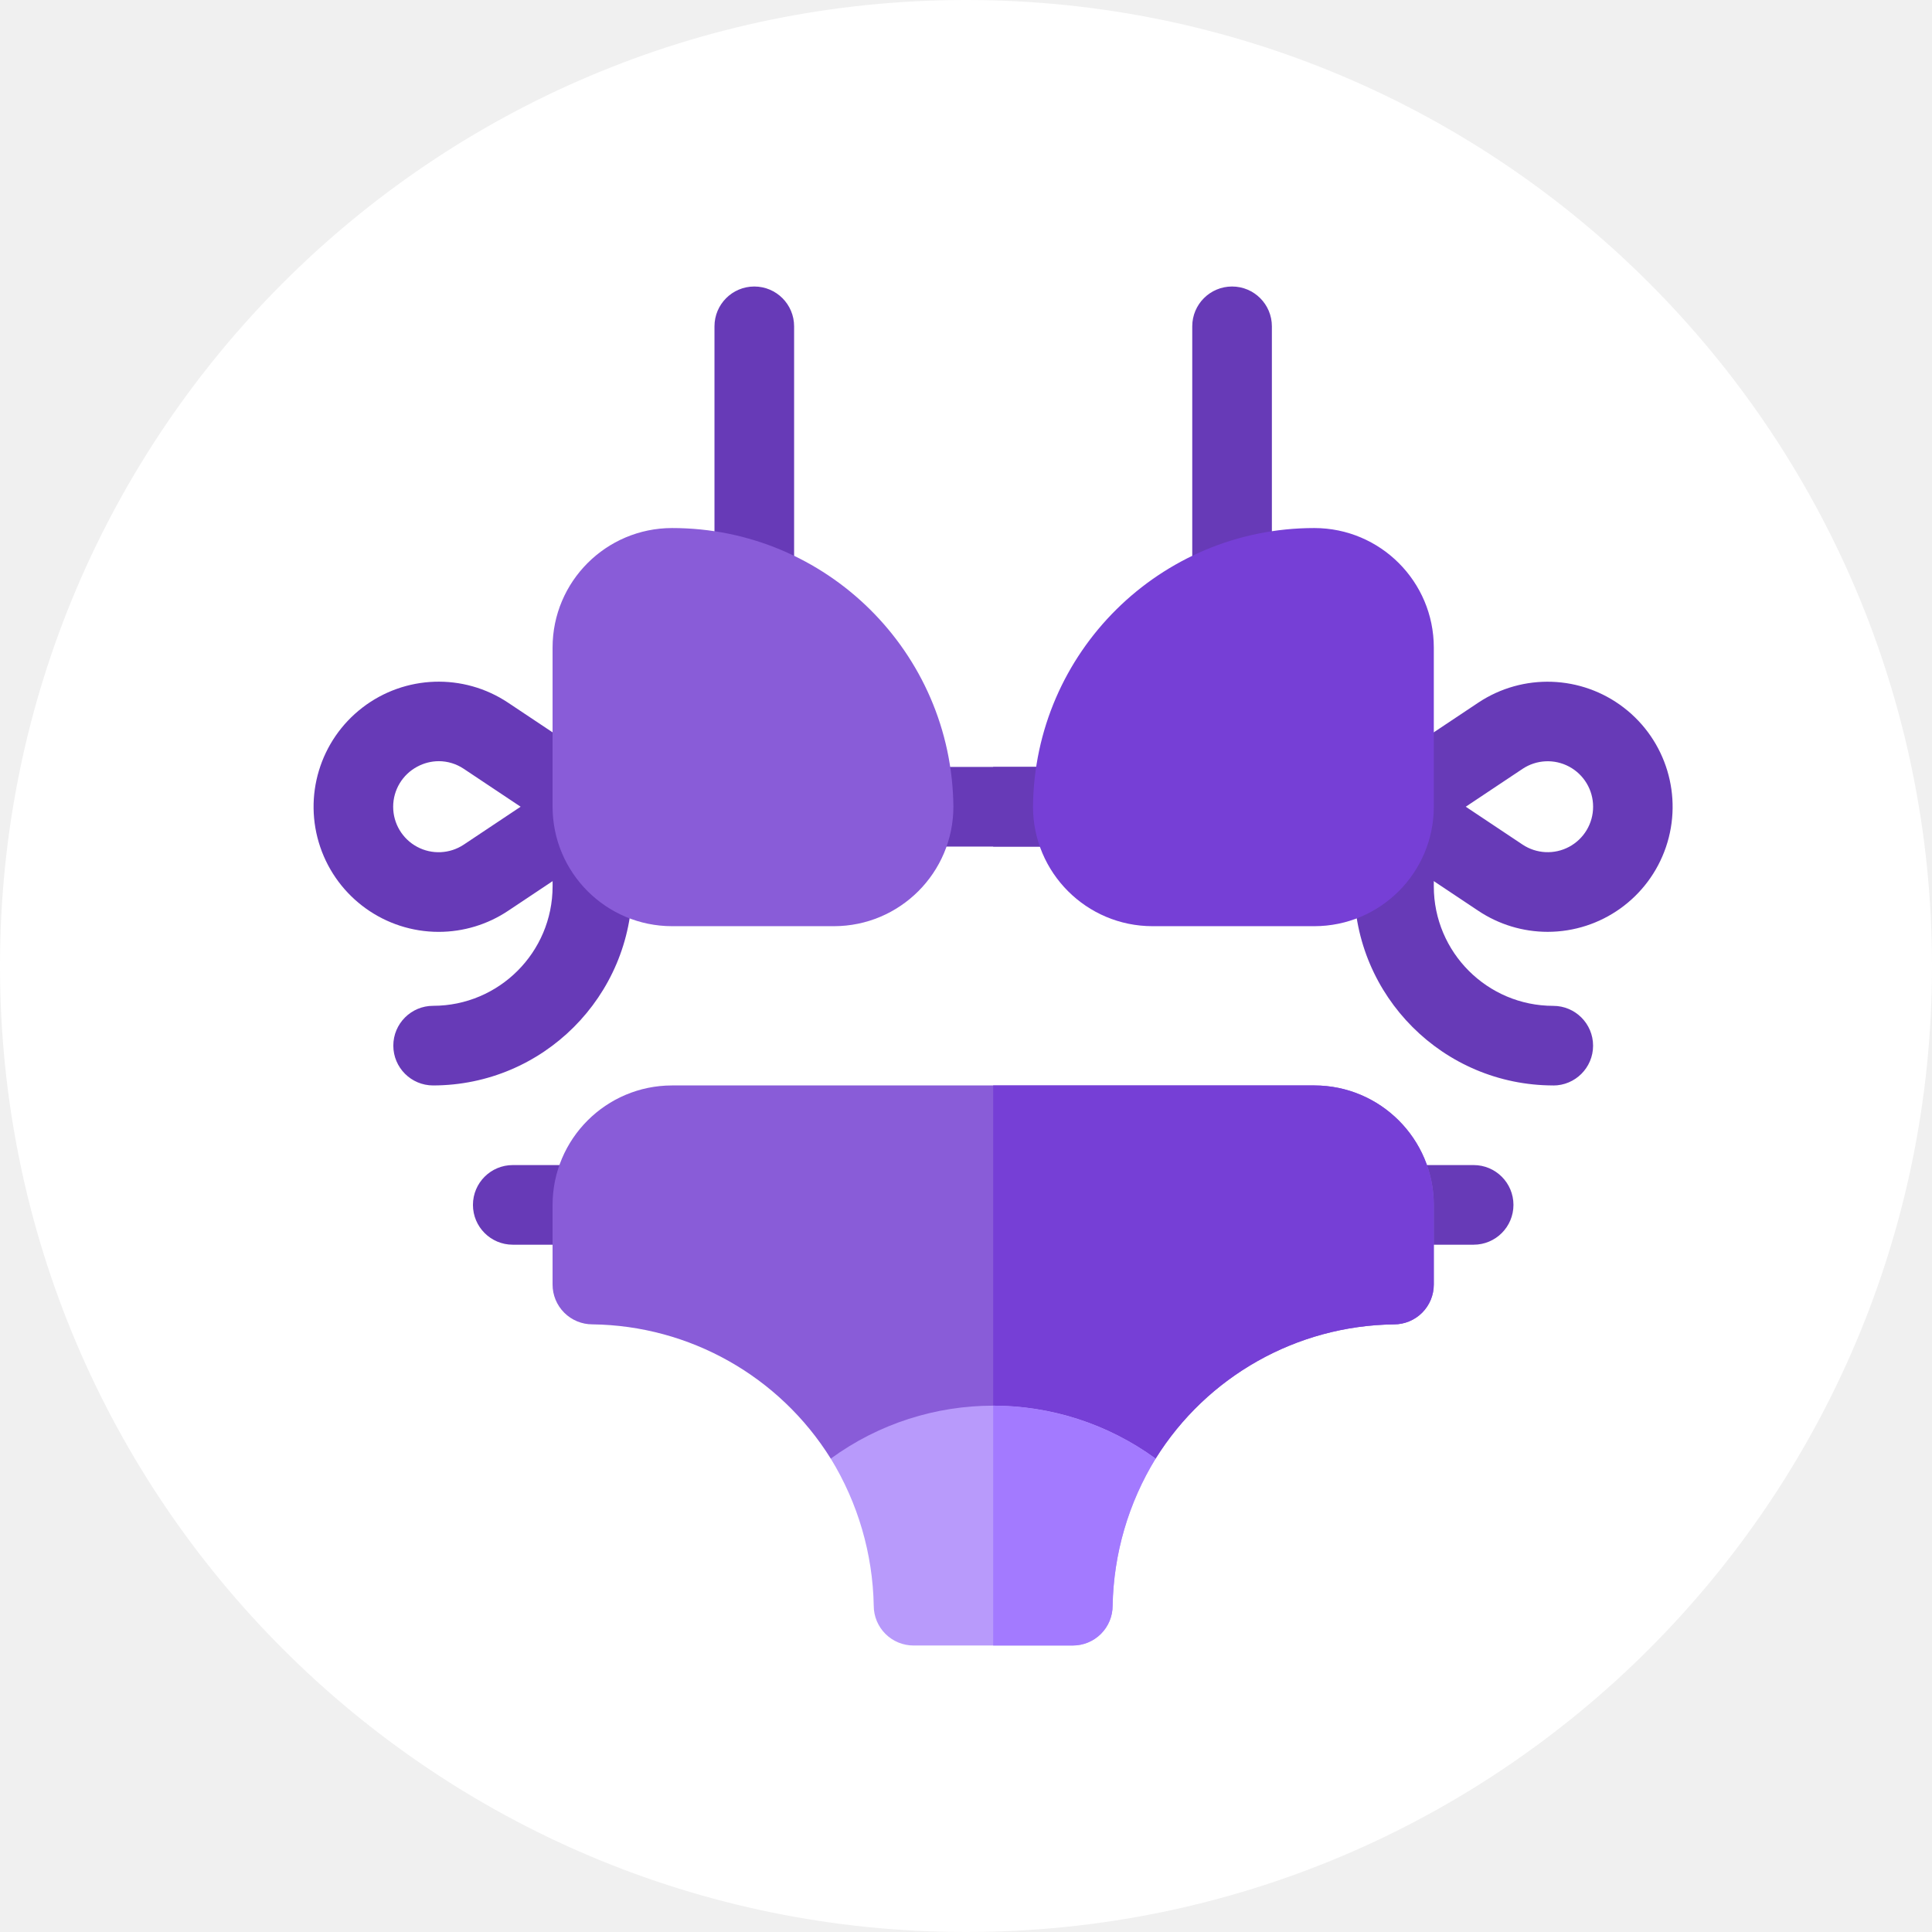
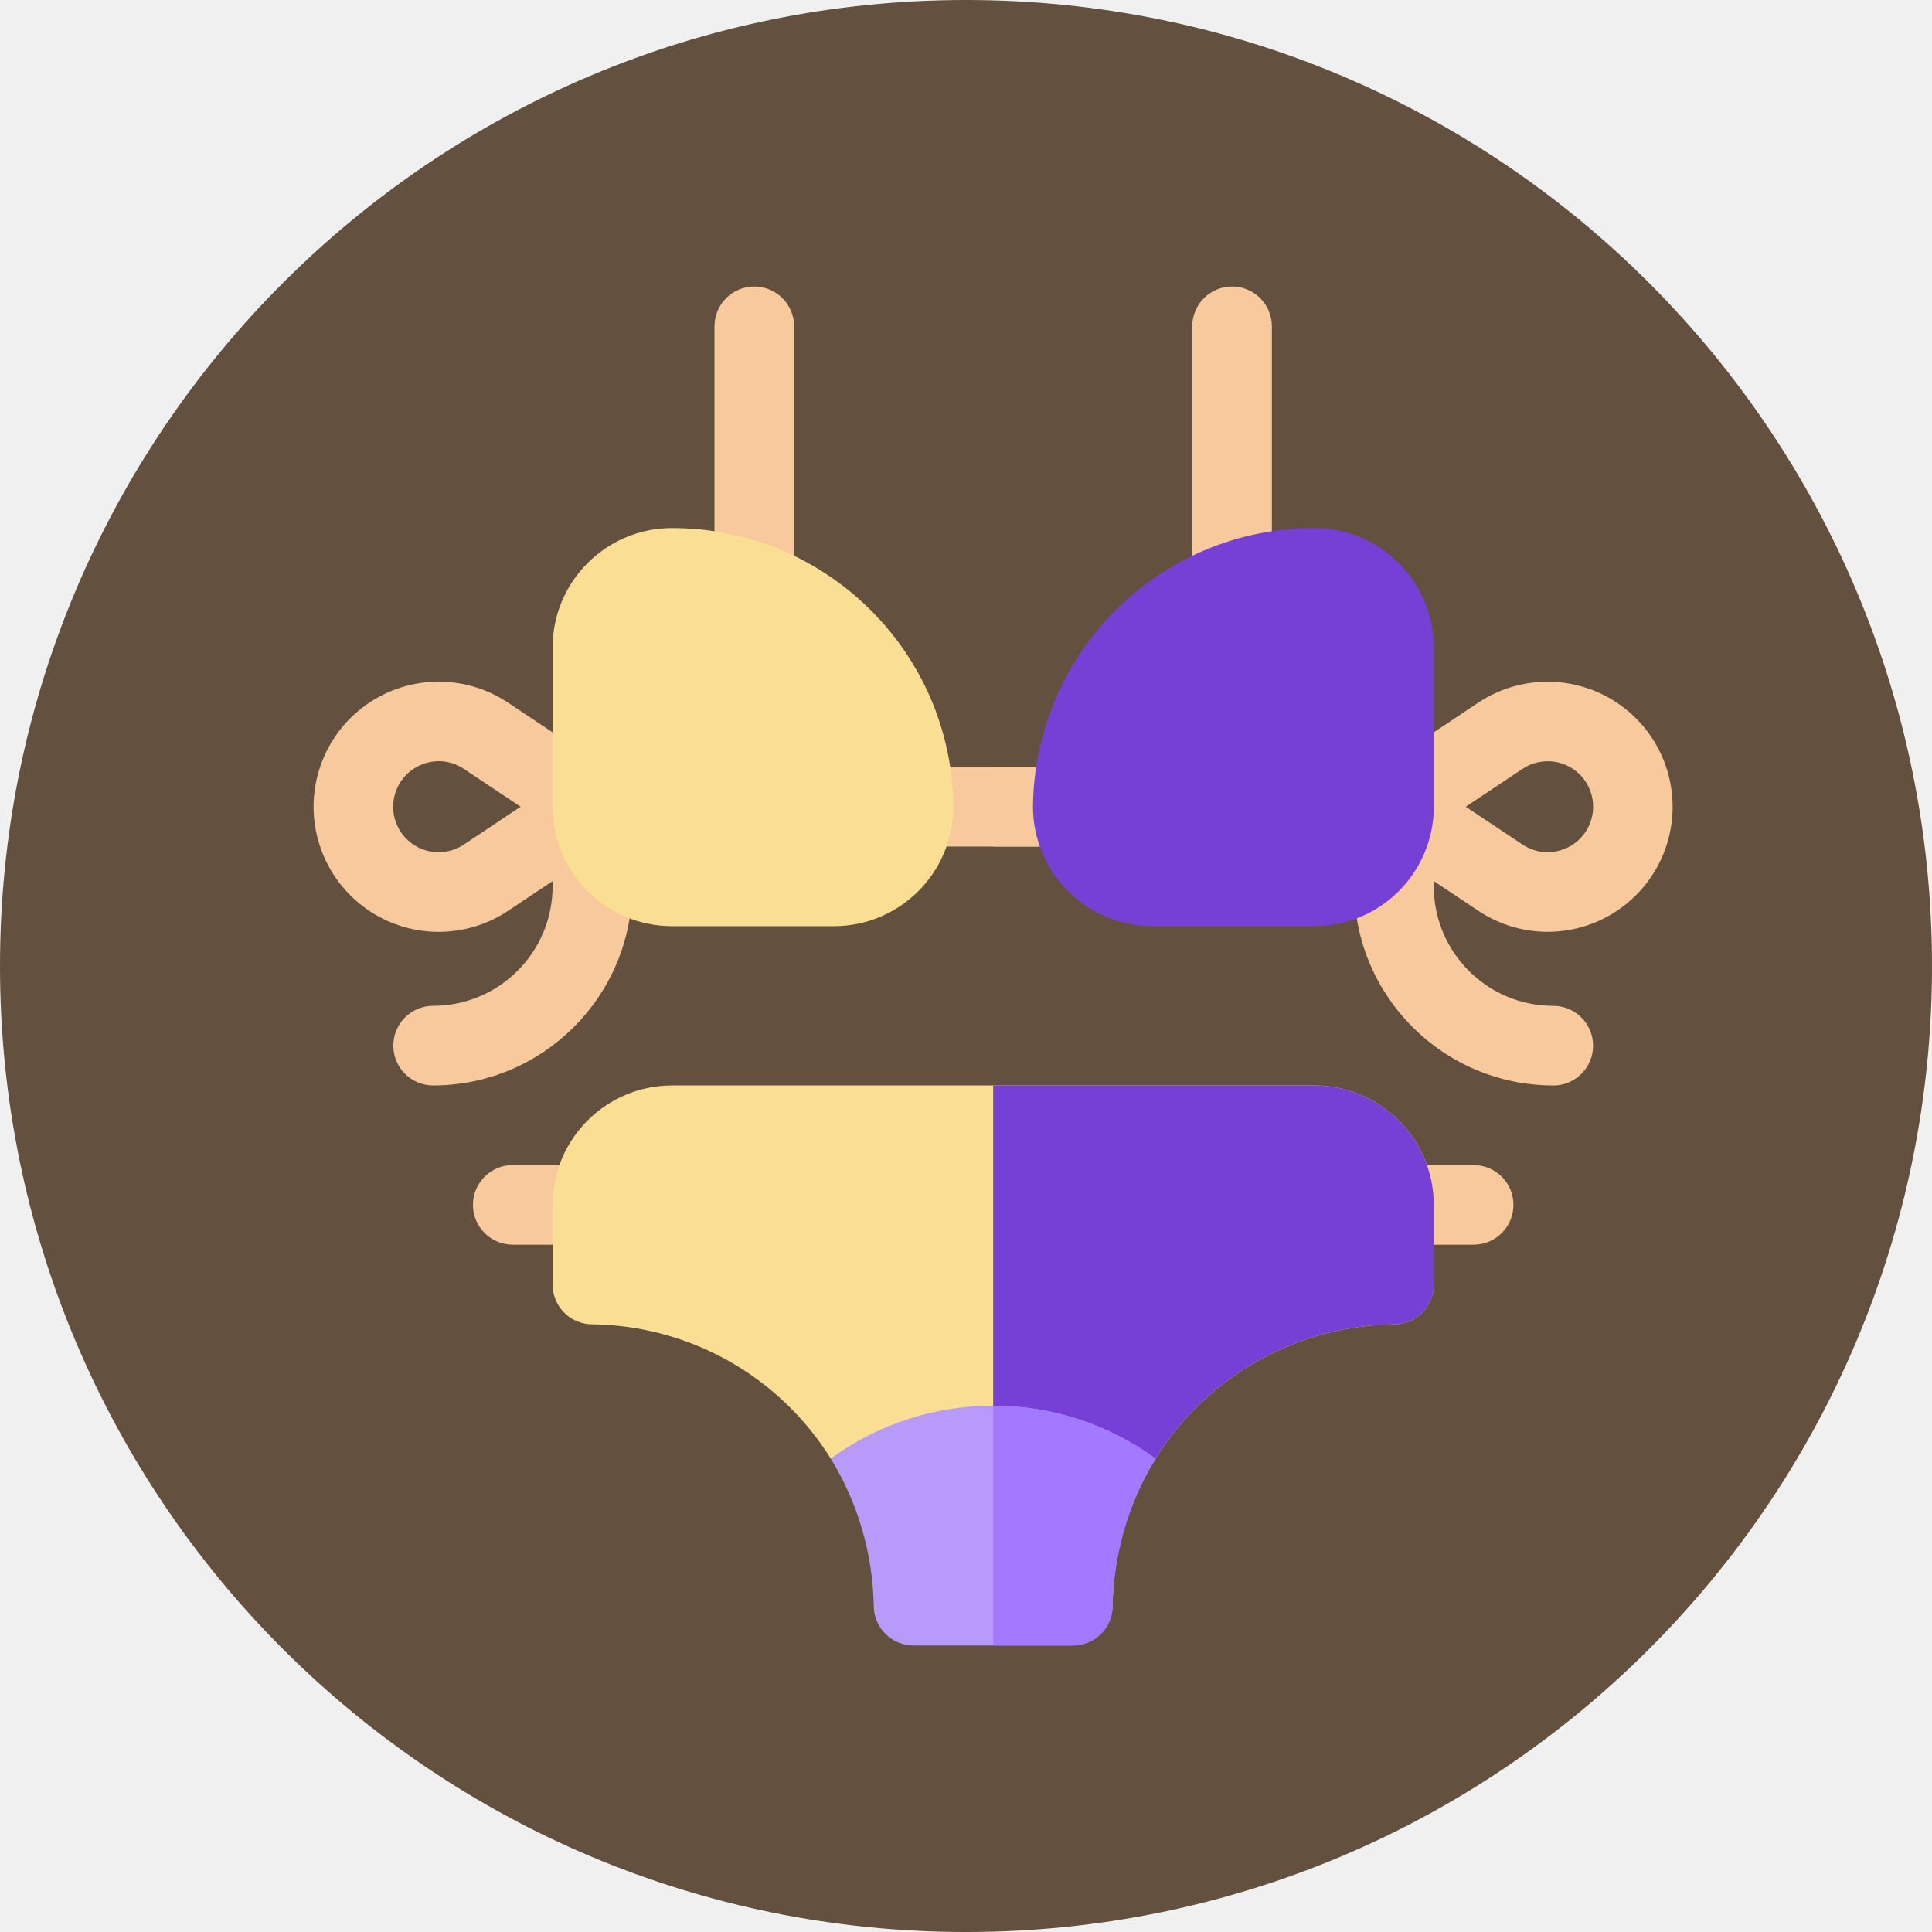
<svg xmlns="http://www.w3.org/2000/svg" width="163.336" height="163.336" viewBox="0 0 163.336 163.336">
  <g id="Grupo_1076941" data-name="Grupo 1076941" transform="translate(-264.332 -953.332)">
-     <circle id="Elipse_5614" data-name="Elipse 5614" cx="81.668" cy="81.668" r="81.668" transform="translate(264.332 953.332)" fill="#fff" />
-     <g id="Grupo_1072114" data-name="Grupo 1072114" transform="translate(311.529 990.722)">
-       <g id="Grupo_1072113" data-name="Grupo 1072113">
-         <path id="Trazado_838691" data-name="Trazado 838691" d="M103.21,60.556a1.27,1.27,0,0,0-1.27,1.27V84.148H41.37V13.058h9.248a1.27,1.27,0,0,0,1.27-1.27V2.54H80A1.27,1.27,0,1,0,80,0H50.617a1.271,1.271,0,0,0-.9.372l-10.493,10.5a1.267,1.267,0,0,0-.4.922V85.417a1.27,1.27,0,0,0,1.27,1.27H103.21a1.27,1.27,0,0,0,1.27-1.27V61.826A1.27,1.27,0,0,0,103.21,60.556ZM43.166,10.519l6.183-6.184v6.184Z" transform="translate(-38.83 0)" fill="#fff" />
-         <path id="Trazado_838692" data-name="Trazado 838692" d="M183.262,10.519h-1.37V1.27A1.27,1.27,0,0,0,180.622,0H162.946a1.27,1.27,0,1,0,0,2.54h16.406v7.98H133.29a1.27,1.27,0,0,0-1.27,1.27v26.3a1.27,1.27,0,0,0,1.27,1.27H140.7a1.27,1.27,0,1,0,0-2.54H134.56V13.059h48.7a3.983,3.983,0,0,1,3.979,3.979V38.179a6.5,6.5,0,0,0-3.989-1.364H146.234a1.27,1.27,0,0,0,0,2.54h33.119V56.293a1.27,1.27,0,0,0,2.54,0v-6.42h1.37a6.528,6.528,0,0,0,6.518-6.529V17.038a6.526,6.526,0,0,0-6.518-6.518Zm0,36.813h-1.37V39.355h1.36a3.994,3.994,0,0,1,3.989,3.989v.01A3.983,3.983,0,0,1,183.262,47.333Z" transform="translate(-116.242)" fill="#fff" />
-         <path id="Trazado_838693" data-name="Trazado 838693" d="M353.963,111.26a3.968,3.968,0,0,1,2.23.681,1.27,1.27,0,0,0,1.422-2.1,6.529,6.529,0,1,0-3.651,11.942,5.452,5.452,0,0,0,4.286-1.938,1.27,1.27,0,1,0-1.946-1.632,2.912,2.912,0,0,1-2.34,1.031,3.989,3.989,0,1,1,0-7.978Z" transform="translate(-295.184 -90.312)" fill="#fff" />
-         <path id="Trazado_838694" data-name="Trazado 838694" d="M272.836,115.249a6.529,6.529,0,1,0-6.529,6.529A6.536,6.536,0,0,0,272.836,115.249Zm-10.518,0a3.989,3.989,0,1,1,3.989,3.989A3.994,3.994,0,0,1,262.318,115.249Z" transform="translate(-222.369 -90.312)" fill="#fff" />
-         <path id="Trazado_838695" data-name="Trazado 838695" d="M195.271,121.778a6.529,6.529,0,1,0,0-13.058h-1.879a1.27,1.27,0,0,0-1.27,1.27v10.518a1.27,1.27,0,0,0,1.27,1.27h1.879Zm-.609-10.518a4.03,4.03,0,1,1,0,7.979Z" transform="translate(-166.168 -90.312)" fill="#fff" />
-         <path id="Trazado_838696" data-name="Trazado 838696" d="M100.954,373.653a1.27,1.27,0,0,0,1.27,1.27H144.3a1.27,1.27,0,0,0,0-2.54H102.224A1.27,1.27,0,0,0,100.954,373.653Z" transform="translate(-90.436 -309.334)" fill="#fff" />
-         <path id="Trazado_838697" data-name="Trazado 838697" d="M145.567,404.715a1.27,1.27,0,0,0-1.27-1.27H102.224a1.27,1.27,0,1,0,0,2.54H144.3A1.27,1.27,0,0,0,145.567,404.715Z" transform="translate(-90.436 -335.137)" fill="#fff" />
-         <path id="Trazado_838698" data-name="Trazado 838698" d="M102.224,434.507a1.27,1.27,0,0,0,0,2.54H125.89a1.27,1.27,0,0,0,0-2.54Z" transform="translate(-90.436 -360.94)" fill="#fff" />
-         <path id="Trazado_838699" data-name="Trazado 838699" d="M242,281.736h18.407a1.27,1.27,0,1,0,0-2.54H242a1.27,1.27,0,0,0,0,2.54Z" transform="translate(-206.55 -231.925)" fill="#fff" />
-         <path id="Trazado_838700" data-name="Trazado 838700" d="M242,312.8h18.407a1.27,1.27,0,1,0,0-2.54H242a1.27,1.27,0,1,0,0,2.54Z" transform="translate(-206.55 -257.728)" fill="#fff" />
-         <path id="Trazado_838701" data-name="Trazado 838701" d="M242,343.861h18.407a1.27,1.27,0,0,0,0-2.54H242a1.27,1.27,0,0,0,0,2.54Z" transform="translate(-206.55 -283.532)" fill="#fff" />
-         <path id="Trazado_838702" data-name="Trazado 838702" d="M140.2,279.337c-.483-1.547-2.124-1.279-2.457.117l-1.959,6.328-1.25-6.317a1.27,1.27,0,1,0-2.491.493l2.049,10.36a1.514,1.514,0,0,0,2.907.126l1.987-6.419,1.978,6.421a1.514,1.514,0,0,0,2.907-.129l2.057-10.338a1.27,1.27,0,1,0-2.491-.5l-1.254,6.3Z" transform="translate(-116.239 -231.17)" fill="#fff" />
+     <circle id="Elipse_5614" data-name="Elipse 5614" cx="81.668" cy="81.668" r="81.668" transform="translate(264.332 953.332)" fill="#63503e" />
+     <g id="bikini" transform="translate(290.852 977.554)">
+       <path id="Trazado_62138" data-name="Trazado 62138" d="M334.366,27.152A3.364,3.364,0,0,1,331,23.786V3.366a3.366,3.366,0,0,1,6.732,0v20.42A3.364,3.364,0,0,1,334.366,27.152Z" transform="translate(-256.724)" fill="#f7c99c" />
+       <g id="Grupo_32372" data-name="Grupo 32372" transform="translate(33.884)">
+         <path id="Trazado_62139" data-name="Trazado 62139" d="M154.366,27.152A3.364,3.364,0,0,1,151,23.786V3.366a3.366,3.366,0,1,1,6.732,0v20.42A3.364,3.364,0,0,1,154.366,27.152Z" transform="translate(-151)" fill="#f7c99c" />
+         <path id="Trazado_62140" data-name="Trazado 62140" d="M227.83,187.732H214.366a3.366,3.366,0,1,1,0-6.732H227.83a3.366,3.366,0,0,1,0,6.732Z" transform="translate(-197.536 -140.384)" fill="#f7c99c" />
      </g>
-     </g>
-     <g id="bikini" transform="translate(290.852 977.554)">
-       <path id="Trazado_62138" data-name="Trazado 62138" d="M334.366,27.152A3.364,3.364,0,0,1,331,23.786V3.366a3.366,3.366,0,0,1,6.732,0v20.42A3.364,3.364,0,0,1,334.366,27.152Z" transform="translate(-256.724)" fill="#673ab7" />
-       <g id="Grupo_32372" data-name="Grupo 32372" transform="translate(33.884)">
-         <path id="Trazado_62139" data-name="Trazado 62139" d="M154.366,27.152A3.364,3.364,0,0,1,151,23.786V3.366a3.366,3.366,0,1,1,6.732,0v20.42A3.364,3.364,0,0,1,154.366,27.152Z" transform="translate(-151)" fill="#673ab7" />
-         <path id="Trazado_62140" data-name="Trazado 62140" d="M227.83,187.732H214.366a3.366,3.366,0,1,1,0-6.732H227.83a3.366,3.366,0,0,1,0,6.732Z" transform="translate(-197.536 -140.384)" fill="#673ab7" />
-       </g>
-       <path id="Trazado_62141" data-name="Trazado 62141" d="M262.732,181H256v6.732h6.732a3.366,3.366,0,0,0,0-6.732Z" transform="translate(-198.554 -140.384)" fill="#673ab7" />
+       <path id="Trazado_62141" data-name="Trazado 62141" d="M262.732,181H256v6.732h6.732a3.366,3.366,0,0,0,0-6.732Z" transform="translate(-198.554 -140.384)" fill="#f7c99c" />
      <g id="Grupo_32373" data-name="Grupo 32373" transform="translate(0 33.403)">
-         <path id="Trazado_62142" data-name="Trazado 62142" d="M10.571,170.014a10.576,10.576,0,1,1,5.861-19.377l9,6a3.366,3.366,0,0,1,0,5.6l-9,6A10.564,10.564,0,0,1,10.571,170.014Zm0-14.43a3.849,3.849,0,0,0-1.814.463,3.842,3.842,0,1,0,3.938,6.587h0l4.8-3.2-4.8-3.2A3.815,3.815,0,0,0,10.575,155.583Z" transform="translate(0 -148.857)" fill="#673ab7" />
-         <path id="Trazado_62143" data-name="Trazado 62143" d="M33.366,207.928a3.366,3.366,0,0,1,0-6.732,10.109,10.109,0,0,0,10.1-10.1v-6.732a3.366,3.366,0,1,1,6.732,0V191.1A16.85,16.85,0,0,1,33.366,207.928Z" transform="translate(-23.268 -173.787)" fill="#673ab7" />
+         <path id="Trazado_62142" data-name="Trazado 62142" d="M10.571,170.014a10.576,10.576,0,1,1,5.861-19.377l9,6a3.366,3.366,0,0,1,0,5.6l-9,6A10.564,10.564,0,0,1,10.571,170.014Zm0-14.43a3.849,3.849,0,0,0-1.814.463,3.842,3.842,0,1,0,3.938,6.587h0l4.8-3.2-4.8-3.2A3.815,3.815,0,0,0,10.575,155.583Z" transform="translate(0 -148.857)" fill="#f7c99c" />
+         <path id="Trazado_62143" data-name="Trazado 62143" d="M33.366,207.928a3.366,3.366,0,0,1,0-6.732,10.109,10.109,0,0,0,10.1-10.1v-6.732a3.366,3.366,0,1,1,6.732,0V191.1A16.85,16.85,0,0,1,33.366,207.928Z" transform="translate(-23.268 -173.787)" fill="#f7c99c" />
      </g>
      <g id="Grupo_32374" data-name="Grupo 32374" transform="translate(87.965 33.4)">
-         <path id="Trazado_62144" data-name="Trazado 62144" d="M408.357,170a10.564,10.564,0,0,1-5.861-1.778l-9-6a3.365,3.365,0,0,1,0-5.6l9-6A10.573,10.573,0,1,1,408.357,170Zm-6.923-10.578,4.8,3.2h0a3.838,3.838,0,0,0,5.966-3.2,3.838,3.838,0,0,0-5.966-3.2Z" transform="translate(-392 -148.842)" fill="#673ab7" />
-         <path id="Trazado_62145" data-name="Trazado 62145" d="M408.83,207.928A16.85,16.85,0,0,1,392,191.1v-6.732a3.366,3.366,0,1,1,6.732,0V191.1a10.109,10.109,0,0,0,10.1,10.1,3.366,3.366,0,0,1,0,6.732Z" transform="translate(-392 -173.784)" fill="#673ab7" />
+         <path id="Trazado_62144" data-name="Trazado 62144" d="M408.357,170a10.564,10.564,0,0,1-5.861-1.778l-9-6a3.365,3.365,0,0,1,0-5.6l9-6A10.573,10.573,0,1,1,408.357,170Zm-6.923-10.578,4.8,3.2h0a3.838,3.838,0,0,0,5.966-3.2,3.838,3.838,0,0,0-5.966-3.2Z" transform="translate(-392 -148.842)" fill="#f7c99c" />
+         <path id="Trazado_62145" data-name="Trazado 62145" d="M408.83,207.928A16.85,16.85,0,0,1,392,191.1v-6.732a3.366,3.366,0,1,1,6.732,0V191.1a10.109,10.109,0,0,0,10.1,10.1,3.366,3.366,0,0,1,0,6.732Z" transform="translate(-392 -173.784)" fill="#f7c99c" />
      </g>
      <path id="Trazado_62146" data-name="Trazado 62146" d="M294.786,124.66H281.1a10.109,10.109,0,0,1-10.1-10.1A23.783,23.783,0,0,1,294.786,91a10.109,10.109,0,0,1,10.1,10.1v13.464A10.109,10.109,0,0,1,294.786,124.66Z" transform="translate(-210.188 -70.58)" fill="#763fd6" />
-       <path id="Trazado_62147" data-name="Trazado 62147" d="M113.786,124.66H100.1a10.109,10.109,0,0,1-10.1-10.1V101.1A10.109,10.109,0,0,1,100.1,91a23.783,23.783,0,0,1,23.786,23.562A10.109,10.109,0,0,1,113.786,124.66Z" transform="translate(-69.804 -70.58)" fill="#895cd8" />
-       <path id="Trazado_62148" data-name="Trazado 62148" d="M402.1,337.732h-6.732a3.366,3.366,0,1,1,0-6.732H402.1a3.366,3.366,0,0,1,0,6.732Z" transform="translate(-304.035 -256.724)" fill="#673ab7" />
-       <path id="Trazado_62149" data-name="Trazado 62149" d="M70.1,337.732H63.366a3.366,3.366,0,1,1,0-6.732H70.1a3.366,3.366,0,0,1,0,6.732Z" transform="translate(-46.536 -256.724)" fill="#673ab7" />
-       <path id="Trazado_62150" data-name="Trazado 62150" d="M154.4,301H100.1A10.109,10.109,0,0,0,90,311.1v6.732a3.364,3.364,0,0,0,3.366,3.366,24.1,24.1,0,0,1,20.153,11.352l9.537,6.573h8.388l9.537-6.573A24.1,24.1,0,0,1,161.135,321.2a3.364,3.364,0,0,0,3.366-3.366V311.1A10.109,10.109,0,0,0,154.4,301Z" transform="translate(-69.804 -233.456)" fill="#895cd8" />
+       <path id="Trazado_62147" data-name="Trazado 62147" d="M113.786,124.66H100.1a10.109,10.109,0,0,1-10.1-10.1V101.1A10.109,10.109,0,0,1,100.1,91a23.783,23.783,0,0,1,23.786,23.562A10.109,10.109,0,0,1,113.786,124.66Z" transform="translate(-69.804 -70.58)" fill="#fade93" />
+       <path id="Trazado_62148" data-name="Trazado 62148" d="M402.1,337.732h-6.732a3.366,3.366,0,1,1,0-6.732H402.1a3.366,3.366,0,0,1,0,6.732Z" transform="translate(-304.035 -256.724)" fill="#f7c99c" />
+       <path id="Trazado_62149" data-name="Trazado 62149" d="M70.1,337.732H63.366a3.366,3.366,0,1,1,0-6.732H70.1a3.366,3.366,0,0,1,0,6.732Z" transform="translate(-46.536 -256.724)" fill="#f7c99c" />
+       <path id="Trazado_62150" data-name="Trazado 62150" d="M154.4,301H100.1A10.109,10.109,0,0,0,90,311.1v6.732a3.364,3.364,0,0,0,3.366,3.366,24.1,24.1,0,0,1,20.153,11.352l9.537,6.573h8.388l9.537-6.573A24.1,24.1,0,0,1,161.135,321.2a3.364,3.364,0,0,0,3.366-3.366V311.1A10.109,10.109,0,0,0,154.4,301Z" transform="translate(-69.804 -233.456)" fill="#fade93" />
      <path id="Trazado_62151" data-name="Trazado 62151" d="M283.152,301H256v38.121h4.194l9.537-6.573A24.1,24.1,0,0,1,289.884,321.2a3.364,3.364,0,0,0,3.366-3.366V311.1A10.109,10.109,0,0,0,283.152,301Z" transform="translate(-198.554 -233.456)" fill="#763fd6" />
      <path id="Trazado_62152" data-name="Trazado 62152" d="M194.808,426.115a24.691,24.691,0,0,1,3.633,12.435,3.364,3.364,0,0,0,3.366,3.366h13.464a3.364,3.364,0,0,0,3.366-3.366,24.691,24.691,0,0,1,3.633-12.435A23.3,23.3,0,0,0,194.808,426.115Z" transform="translate(-151.093 -327.023)" fill="#b89afb" />
      <path id="Trazado_62153" data-name="Trazado 62153" d="M256,421.637v20.277h6.732a3.364,3.364,0,0,0,3.366-3.366,24.687,24.687,0,0,1,3.634-12.435A23.474,23.474,0,0,0,256,421.637Z" transform="translate(-198.554 -327.022)" fill="#a37aff" />
    </g>
  </g>
</svg>
